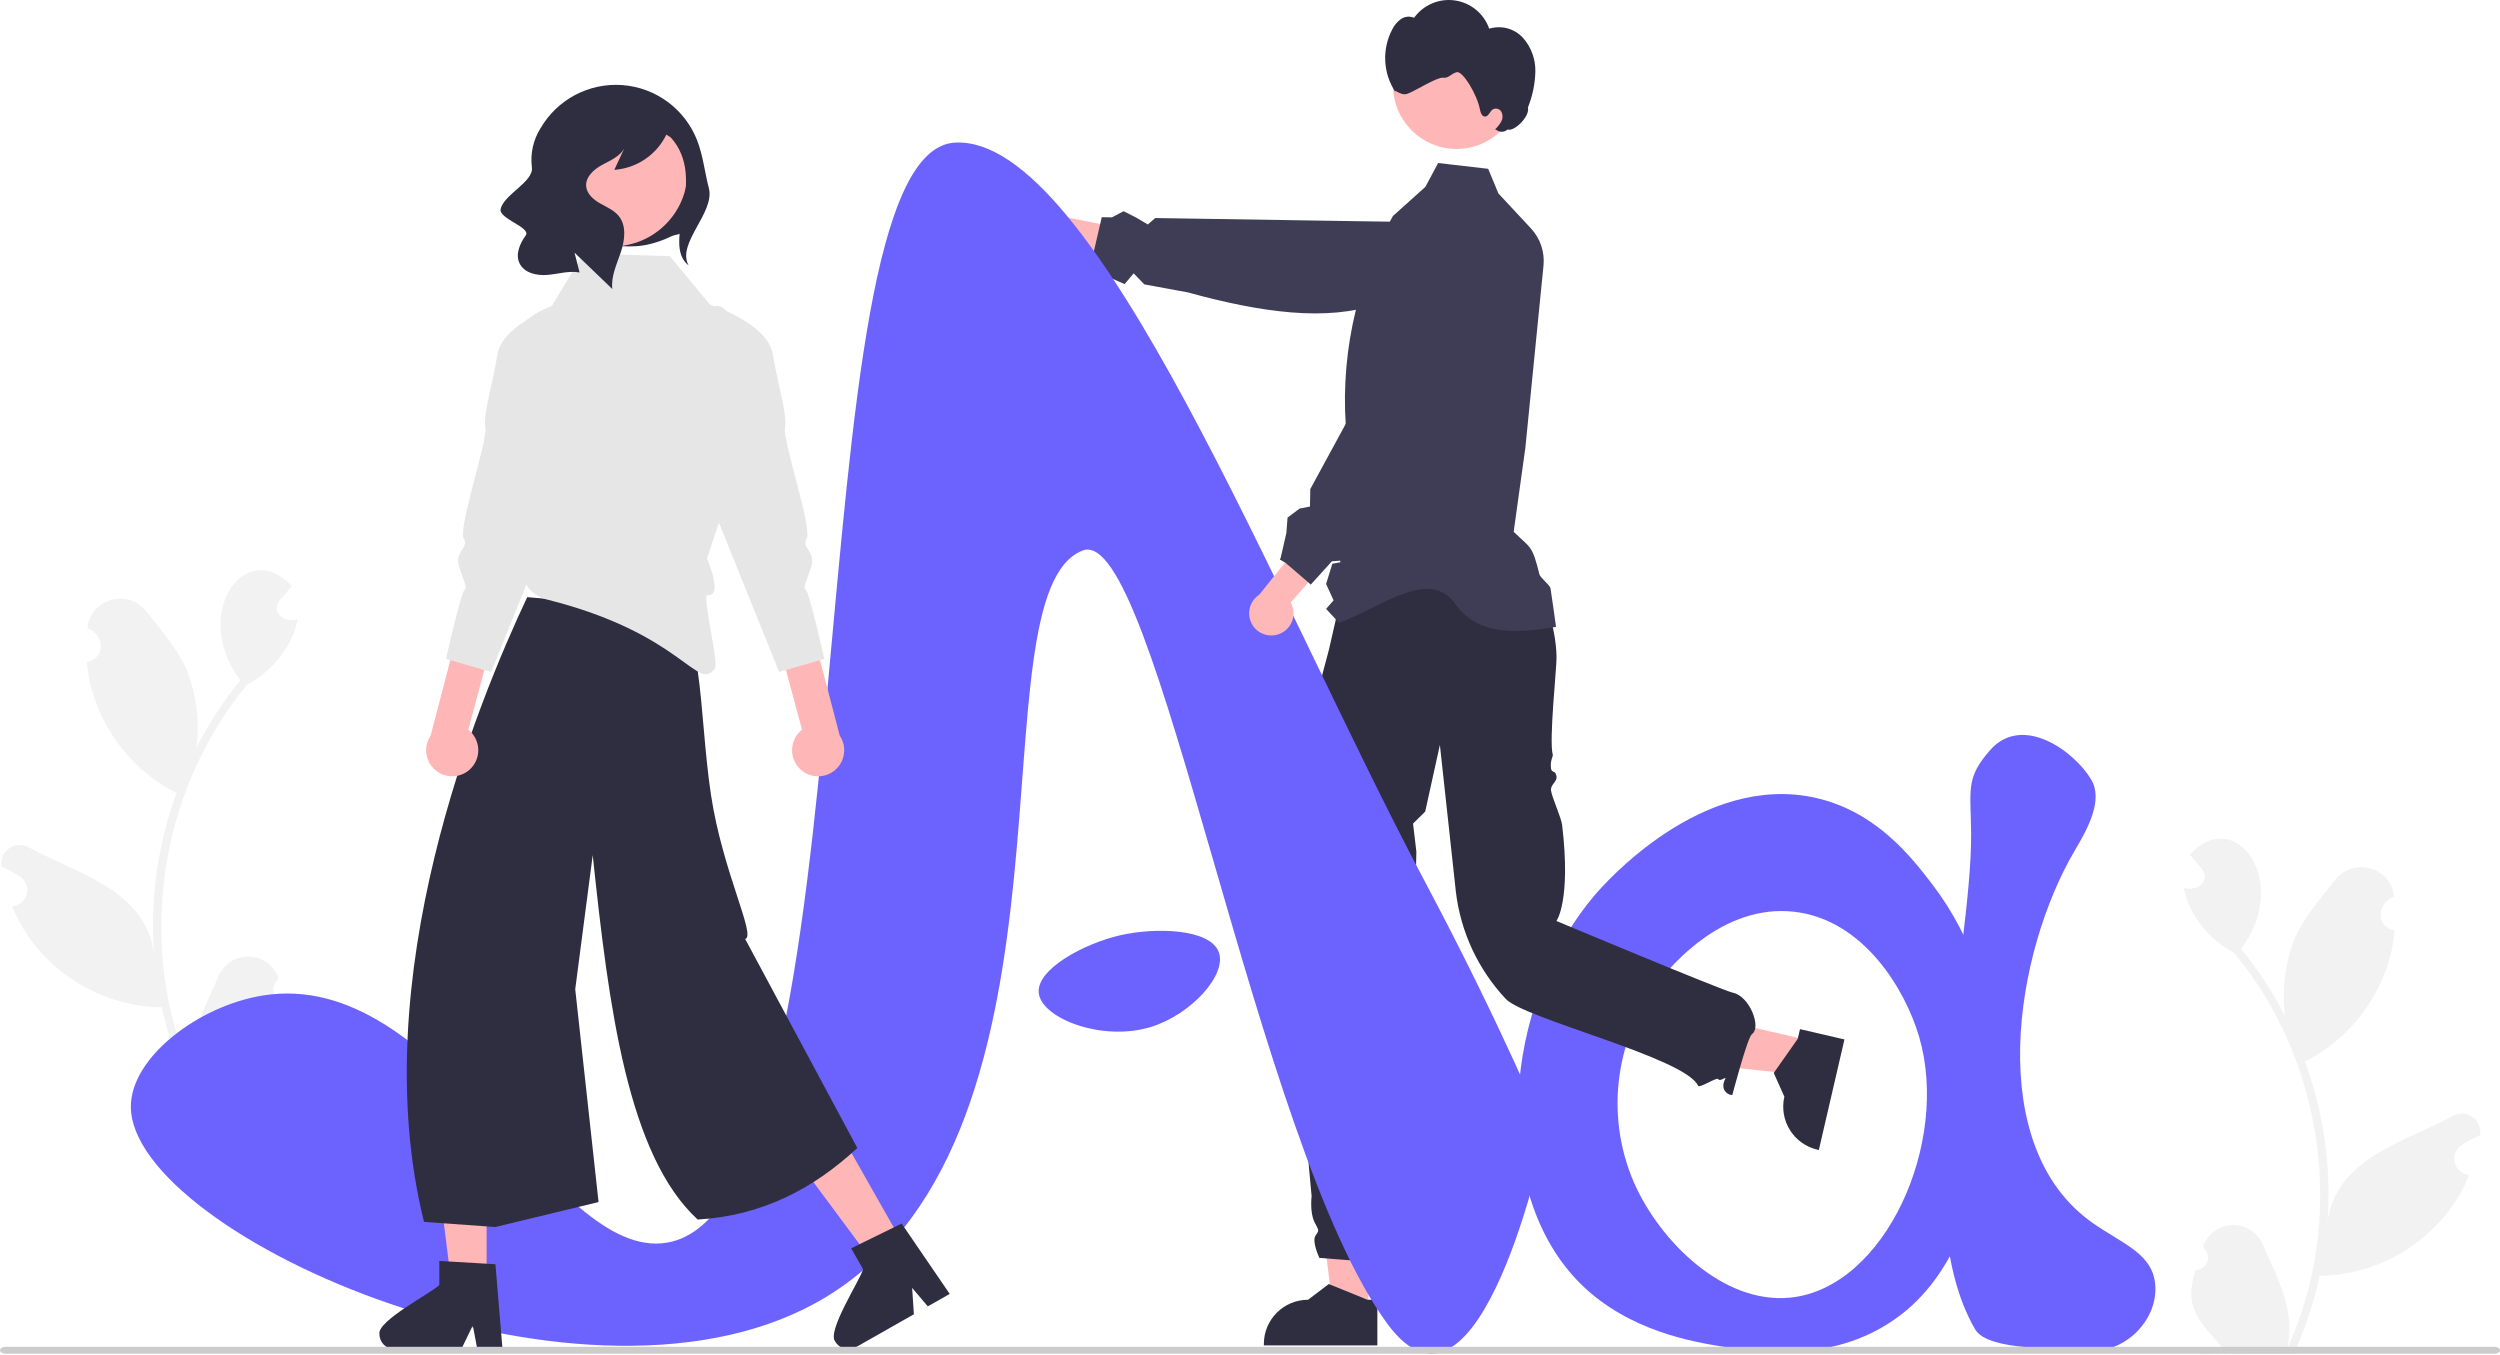
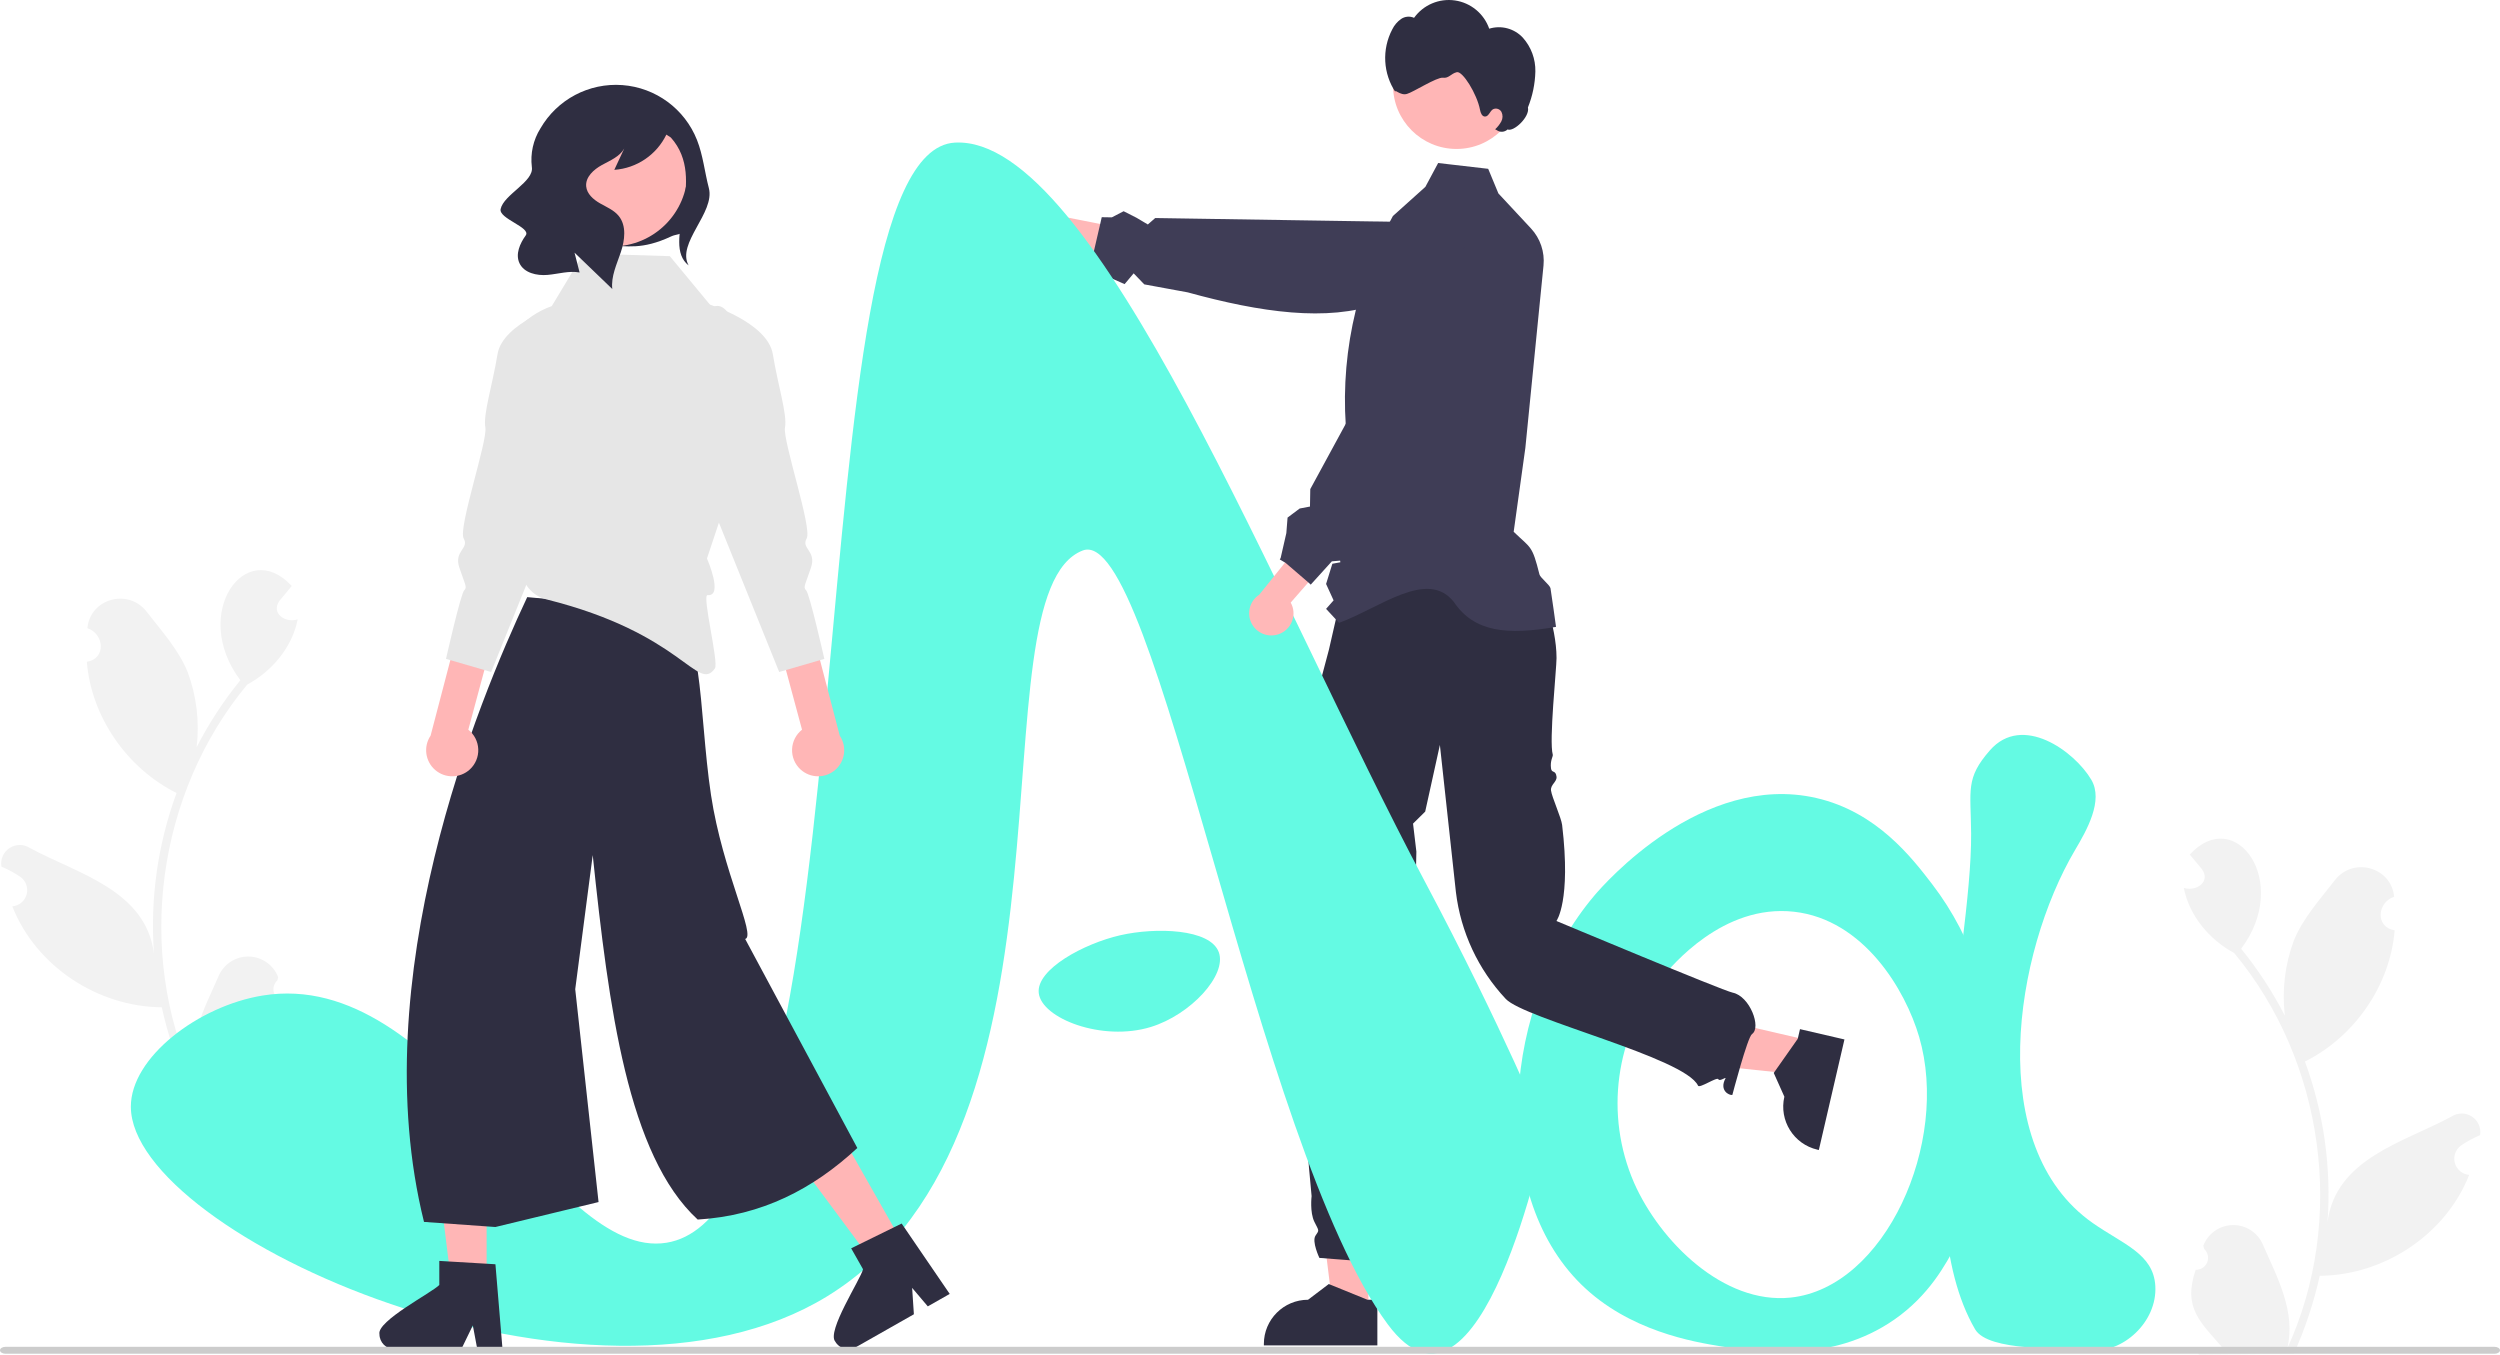
<svg xmlns="http://www.w3.org/2000/svg" data-name="Layer 1" width="744.807" height="403.554" viewBox="0 0 744.807 403.554">
-   <path d="M803.29,511.718c-6.06-7.918-16.558-21.634-34.613-25.758-34.017-7.772-63.247,25.724-66.006,28.978-27.525,32.462-31.786,88.612-4.025,115.913,14.229,13.993,33.565,17.157,41.857,18.514,9.741,1.594,32.402,5.302,51.517-8.05,10.264-7.169,15.187-16.24,18.514-22.539C826.142,589.227,828.166,544.22,803.29,511.718ZM761.037,634.806c-19.942,2.06-38.841-16.653-46.604-34.176a59.499,59.499,0,0,1,8.285-61.103c2.879-3.49,18.193-22.052,39.354-19.677,20.812,2.336,33.206,23.345,37.283,37.283C808.589,588.693,789.195,631.897,761.037,634.806Z" transform="translate(-227.5966 -248.223)" fill="#6c63ff" />
+   <path d="M803.29,511.718c-6.06-7.918-16.558-21.634-34.613-25.758-34.017-7.772-63.247,25.724-66.006,28.978-27.525,32.462-31.786,88.612-4.025,115.913,14.229,13.993,33.565,17.157,41.857,18.514,9.741,1.594,32.402,5.302,51.517-8.05,10.264-7.169,15.187-16.24,18.514-22.539C826.142,589.227,828.166,544.22,803.29,511.718ZM761.037,634.806c-19.942,2.06-38.841-16.653-46.604-34.176a59.499,59.499,0,0,1,8.285-61.103c2.879-3.49,18.193-22.052,39.354-19.677,20.812,2.336,33.206,23.345,37.283,37.283C808.589,588.693,789.195,631.897,761.037,634.806Z" transform="translate(-227.5966 -248.223)" fill="#64fae3" />
  <polygon points="407.676 390.653 397.189 390.653 392.2 350.202 407.678 350.202 407.676 390.653" fill="#ffb6b6" />
  <path d="M634.993,635.451l-11.197-4.554-.321-.132-6.182,4.686a13.164,13.164,0,0,0-13.162,13.162v.427H637.944V635.451Z" transform="translate(-227.5966 -248.223)" fill="#2f2e41" />
  <polygon points="538.995 309.986 536.629 320.203 496.095 315.941 499.586 300.861 538.995 309.986" fill="#ffb6b6" />
  <path d="M763.858,554.828l-.608,2.61-.062.269-6.943,9.875-.211.295,3.166,7.078a13.155,13.155,0,0,0,9.858,15.787l.412.095,7.63-32.938Z" transform="translate(-227.5966 -248.223)" fill="#2f2e41" />
  <path d="M628.16,421.455l57.828,2.024.403-.586s4.933,11.51,4.933,21.375c0,3.28-2.281,24.733-1.122,28.792.144.505-.848,1.742-.523,4.092.211,1.525,1.376.352,1.644,2.466.192,1.517-1.859,2.355-1.644,4.111.234,1.918,3.056,8.13,3.31,10.263,2.704,22.712-1.697,28.614-1.697,28.614s49.458,20.724,52.517,21.353c5.134,1.056,8.6,10.39,5.755,12.332-1.355.924-5.863,18.143-5.863,18.143-.962.174-3.972-1.335-2.054-4.905.353-.657-1.752,1.015-2.102.229-.372-.837-5.642,2.834-6.068,1.906-3.826-8.339-51.701-19.895-57.268-25.829a56.398,56.398,0,0,1-14.868-31.869l-4.769-43.805-4.377,19.855-3.621,3.578.993,8.344-.171,8.099-9.043,33.707s-1.356,62.948.822,64.947c1.18,1.083,6.186,14.418-3.288,15.62l-17.214-1.328s-2.319-4.888-1.16-6.627,1.09-1.265-.325-4.111-.835-7.67-.835-7.67a568.25,568.25,0,0,1-2.664-68.229c.863-37.409,6.092-80.384,6.092-81.259A5.784,5.784,0,0,0,621.3,452.477v-2.361l2.221-8.367Z" transform="translate(-227.5966 -248.223)" fill="#2f2e41" />
  <path d="M691.169,434.982c-14.601,2.525-24.393,1.564-30.418-7.399-7.861-10.01-22.157,1.81-34.219,6.204l-1.431-1.546-2.433-2.623,2.236-2.532-2.236-4.883,1.866-6.026,2.384-.436-.641-5.188-1.003-3.034,2.943-3.231,2.499-8.065-1.8-16.878a112.433,112.433,0,0,1,13.664-66.772l6.832-6.133,2.836-2.549,3.806-7.103,4.02.469,10.885,1.258.37.888,2.672,6.445,9.706,10.426a14.193,14.193,0,0,1,3.735,11.072h0l-.279,2.812-.206,2.022-.97,9.734-3.954,39.766-.296,2.113-3.182,22.863c5.171,4.998,5.486,3.908,7.681,12.704.247.978,3.108,3.157,3.288,4.111C689.78,424.821,691.169,434.982,691.169,434.982Z" transform="translate(-227.5966 -248.223)" fill="#3f3d56" />
  <circle cx="433.926" cy="25.472" r="18.905" fill="#ffb6b6" />
  <path d="M681.302,259.463a9.748,9.748,0,0,0-10.033-2.692,12.752,12.752,0,0,0-22.392-3.238,3.965,3.965,0,0,0-3.881.357,8.176,8.176,0,0,0-2.612,3.082,18.351,18.351,0,0,0,1.03,18.816c-.74-1.494,1.34,1.079,3.368.405,1.742-.456,8.895-5.043,10.681-4.812,1.785.232,2.364-1.208,4.111-1.644,1.71-.547,6.077,6.524,6.952,11.202.166.887.568,1.988,1.47,2.008,1.111.025,1.443-1.566,2.38-2.163a1.912,1.912,0,0,1,2.539.778,3.116,3.116,0,0,1-.053,2.853,9.21,9.21,0,0,1-1.824,2.326l.485.267a2.532,2.532,0,0,0,3.214-.218c1.806.815,6.717-3.779,6.065-6.559a30.749,30.749,0,0,0,2.214-10.703A14.691,14.691,0,0,0,681.302,259.463Z" transform="translate(-227.5966 -248.223)" fill="#2f2e41" />
  <path d="M535.594,323.168a6.567,6.567,0,0,0,9.998-1.199l40.412,9.671-4.035-11.436-38.652-7.634a6.603,6.603,0,0,0-7.723,10.598Z" transform="translate(-227.5966 -248.223)" fill="#ffb8b8" />
  <path d="M656.329,316.133l-3.237-1.688-14.767-.232-.541-.005-.03.003-11.322-.173-54.67-.857-2.198,1.92-3.38-2.007-3.831-1.942-3.516,1.827-3.007-.047-.458,2.017-.004.007-.013.058-2.036,8.802-.004.007.025,2.076,3.537,3.811,1.875,1.437,3.893,1.722,2.695-3.21,3.161,3.283,12.959,2.386c21.664,5.968,41.612,8.841,56.921,3.324l1.924-.09,15.196-.723a10.528,10.528,0,0,0,9.409-6.929l.004-.007a10.427,10.427,0,0,0,.604-4.15,10.272,10.272,0,0,0-.919-3.747,10.592,10.592,0,0,0-4.71-5.007Z" transform="translate(-227.5966 -248.223)" fill="#3f3d56" />
  <path d="M881.739,626.518a3.564,3.564,0,0,0,2.524-6.201c-.093-.356-.16-.612-.253-.968a9.575,9.575,0,0,1,17.749-.336c4.318,9.846,9.881,20.028,7.267,30.943,17.594-38.227,11.037-85.508-15.81-117.8-7.374-3.971-13.387-11.093-15.014-19.414,3.642,1.195,8.14-1.8,5.374-5.598-1.197-1.45-2.405-2.889-3.602-4.339,13.65-14.818,30.301,8.108,15.31,28.074a114.265,114.265,0,0,1,13.024,19.951,48.043,48.043,0,0,1,2.656-22.342c2.682-6.649,7.775-12.276,12.252-18.044,5.443-7.029,16.813-3.918,17.639,4.928-5.069,1.72-5.659,9.071.166,10.02-1.367,16.483-11.982,31.721-26.732,39.085a114.709,114.709,0,0,1,6.725,47.885c2.435-19.011,22.771-23.812,36.944-31.494a5.549,5.549,0,0,1,8.516,5.54,32.051,32.051,0,0,0-5.589,3.017,4.844,4.844,0,0,0,2.335,8.821c-7.011,17.839-25.462,29.949-44.529,30.064a117.929,117.929,0,0,1-7.701,23.201l-28.298.269c-.104-.313-.199-.637-.293-.951a32.153,32.153,0,0,0,7.826-.541c-7.008-8.139-12.407-12.274-8.483-23.767Z" transform="translate(-227.5966 -248.223)" fill="#f2f2f2" />
  <path d="M312.747,546.518a3.564,3.564,0,0,1-2.524-6.201c.093-.356.16-.612.253-.968a9.575,9.575,0,0,0-17.749-.336c-4.318,9.846-9.881,20.028-7.267,30.943-17.594-38.227-11.037-85.508,15.81-117.8,7.374-3.971,13.387-11.093,15.014-19.414-3.642,1.195-8.14-1.8-5.374-5.598,1.197-1.45,2.405-2.889,3.602-4.339-13.65-14.818-30.301,8.108-15.31,28.074a114.265,114.265,0,0,0-13.024,19.951,48.043,48.043,0,0,0-2.656-22.342c-2.682-6.649-7.775-12.276-12.252-18.044-5.443-7.029-16.813-3.918-17.639,4.928,5.069,1.72,5.659,9.071-.166,10.02,1.367,16.483,11.982,31.721,26.732,39.085a114.71,114.71,0,0,0-6.725,47.885c-2.435-19.011-22.771-23.812-36.944-31.494a5.549,5.549,0,0,0-8.516,5.54,32.051,32.051,0,0,1,5.589,3.017,4.844,4.844,0,0,1-2.335,8.821c7.011,17.839,25.462,29.949,44.529,30.064a117.929,117.929,0,0,0,7.701,23.201l28.298.269c.104-.313.199-.637.293-.951a32.153,32.153,0,0,1-7.826-.541c7.008-8.139,12.407-12.274,8.483-23.767Z" transform="translate(-227.5966 -248.223)" fill="#f2f2f2" />
-   <path d="M305.86,544.811c53.169-8.604,86.007,79.177,120.299,73.652,62.847-10.125,36.797-325.074,85.928-327.753,41.88-2.283,95.605,136.698,139.975,220.079,23.322,43.828,36,75,36,75s-19.406,94.168-47,57c-39.419-53.097-69.059-239.039-90.921-230.553-33.476,12.994,4.282,172.867-76.107,222.184-70.217,43.076-207.372-18.127-207.454-56.467C266.548,563.23,286.725,547.908,305.86,544.811Z" transform="translate(-227.5966 -248.223)" fill="#6c63ff" />
-   <path d="M561.354,526.853c-10.835,2.479-25.063,10.144-24.291,17.206.827,7.57,18.904,14.585,33.401,10.121,11.893-3.662,22.715-15.462,20.243-22.267C588.154,524.889,571.89,524.442,561.354,526.853Z" transform="translate(-227.5966 -248.223)" fill="#6c63ff" />
-   <path d="M845.816,501.445c3.497-5.921,8.499-14.698,4.83-20.917-5.009-8.492-20.542-19.814-30.207-8.77-7.346,8.394-5.696,11.75-5.598,24.782.268,35.575-19.872,111.549,1.178,147.702,3.94,6.768,25.719,5.426,34.348,6.267,9.564.933,19.942-8.366,19.351-19.128-.529-9.638-9.586-12.445-18.636-18.784C818.535,589.797,827.706,532.11,845.816,501.445Z" transform="translate(-227.5966 -248.223)" fill="#6c63ff" />
+   <path d="M305.86,544.811c53.169-8.604,86.007,79.177,120.299,73.652,62.847-10.125,36.797-325.074,85.928-327.753,41.88-2.283,95.605,136.698,139.975,220.079,23.322,43.828,36,75,36,75s-19.406,94.168-47,57c-39.419-53.097-69.059-239.039-90.921-230.553-33.476,12.994,4.282,172.867-76.107,222.184-70.217,43.076-207.372-18.127-207.454-56.467C266.548,563.23,286.725,547.908,305.86,544.811Z" transform="translate(-227.5966 -248.223)" fill="#64fae3" />
+   <path d="M561.354,526.853c-10.835,2.479-25.063,10.144-24.291,17.206.827,7.57,18.904,14.585,33.401,10.121,11.893-3.662,22.715-15.462,20.243-22.267C588.154,524.889,571.89,524.442,561.354,526.853Z" transform="translate(-227.5966 -248.223)" fill="#64fae3" />
+   <path d="M845.816,501.445c3.497-5.921,8.499-14.698,4.83-20.917-5.009-8.492-20.542-19.814-30.207-8.77-7.346,8.394-5.696,11.75-5.598,24.782.268,35.575-19.872,111.549,1.178,147.702,3.94,6.768,25.719,5.426,34.348,6.267,9.564.933,19.942-8.366,19.351-19.128-.529-9.638-9.586-12.445-18.636-18.784C818.535,589.797,827.706,532.11,845.816,501.445Z" transform="translate(-227.5966 -248.223)" fill="#64fae3" />
  <path d="M433.957,290.679c-1.139-2.865-3.929-4.815-6.88-5.71a30.987,30.987,0,0,0-9.172-.871l10.988,2.56a81.453,81.453,0,0,0-18.908,1.808c-1.898.409-3.928.978-5.115,2.514-1.339,1.732-1.203,4.15-.953,6.325a140.563,140.563,0,0,0,4.953,24.136c5.517-.055,9.796,1.376,18.758-2.819,1.285-.602,2.927-.485,3.867-1.549a5.492,5.492,0,0,0,1.048-2.294,52.536,52.536,0,0,0,1.287-9.183q.318-3.956.636-7.912C434.655,295.328,434.831,292.875,433.957,290.679Z" transform="translate(-227.5966 -248.223)" fill="#2f2e41" />
  <polygon points="144.977 381.87 134.398 381.87 129.365 341.065 144.979 341.066 144.977 381.87" fill="#ffb6b6" />
  <path d="M340.644,645.702a4.5,4.5,0,0,0,4.471,4.48h19.915l.617-1.279,2.817-5.813,1.091,5.813.241,1.279h7.512l-.107-1.288-2.003-24.019-2.62-.161-11.321-.671-2.781-.17v7.172C356.364,633.29,339.803,641.777,340.644,645.702Z" transform="translate(-227.5966 -248.223)" fill="#2f2e41" />
  <polygon points="268.914 370.355 259.713 375.576 235.199 342.569 248.779 334.865 268.914 370.355" fill="#ffb6b6" />
  <path d="M476.442,647.911a4.478,4.478,0,0,0,6.099,1.69l1.046-.59h.009l16.266-9.237-.519-7.86,4.668,5.508,3.443-1.958,3.085-1.753-2.727-3.988-11.598-16.982-2.361,1.163L483.667,618.902l-2.486,1.225,3.532,6.233C483.989,629.365,473.777,644.906,476.442,647.911Z" transform="translate(-227.5966 -248.223)" fill="#2f2e41" />
  <path d="M425.073,429.794c12.391.445,10.489,29.802,14.357,55.336,3.451,22.78,13.546,42.019,10.17,42.836L483.013,590.236c-13.066,12.136-28.397,20.183-47.559,21.319-20.794-19.108-26.497-63.08-31.271-108.58L398.971,542.933l6.949,63.411-30.741,7.434-21.263-1.519c-18.022-72.693,16.074-154.904,30.753-186.138Z" transform="translate(-227.5966 -248.223)" fill="#2f2e41" />
  <path d="M438.219,414.605l5.629-16.887,4.021-5.629,1.608-16.083c0-43.423-9.686-36.192-9.686-36.192l-12.634-15.272-14.374-.449-11.359-.355L391.981,339.419l0,0a25.279,25.279,0,0,0-16.41,19.06l-2.613,13.58,9.776,29.68-.431-2.205c-4.602,8.495-3.431,9.773.379,16.152l.189,2.303a9.938,9.938,0,0,0,7.533,8.81c40.714,10.147,44.946,27.896,50.18,20.569,1.216-1.703-3.945-22.026-2.185-21.85C443.222,426,438.219,414.605,438.219,414.605Z" transform="translate(-227.5966 -248.223)" fill="#e6e6e6" />
  <path d="M466.08,477.454a7.779,7.779,0,0,1,.46-11.839l-10.088-37.439,9.67-5.336,11.656,44.554a7.768,7.768,0,0,1-11.698,10.06Z" transform="translate(-227.5966 -248.223)" fill="#ffb6b6" />
  <path d="M438.303,338.722s17.953,5.467,19.533,15.012,4.339,17.966,3.626,21.871,8.193,30.037,6.457,33.043,2.933,3.657,1.321,8.584-2.511,5.95-1.488,6.849,5.434,20.438,5.434,20.438l-13.45,3.908L434.961,387.043Z" transform="translate(-227.5966 -248.223)" fill="#e6e6e6" />
  <path d="M367.576,477.454a7.779,7.779,0,0,0-.46-11.839l10.088-37.439L367.535,422.84l-11.656,44.554a7.768,7.768,0,0,0,11.698,10.06Z" transform="translate(-227.5966 -248.223)" fill="#ffb6b6" />
  <path d="M395.354,338.722s-17.953,5.467-19.533,15.012-4.339,17.966-3.626,21.871-8.193,30.037-6.457,33.043-2.933,3.657-1.321,8.584,2.511,5.95,1.488,6.849-5.434,20.438-5.434,20.438l13.45,3.908L398.696,387.043Z" transform="translate(-227.5966 -248.223)" fill="#e6e6e6" />
  <circle cx="182.457" cy="51.034" r="22.38" fill="#ffb6b6" />
  <path d="M438.78,304.256c-1.25-4.758-1.72-9.737-3.525-14.312a25.977,25.977,0,0,0-46.65-3.472,17.695,17.695,0,0,0-2.56,11.506c.712,4.368-8.396,8.198-9.301,12.53-.606,2.898,9.206,5.472,7.468,7.869s-3.11,5.567-1.858,8.25c1.36,2.913,5.137,3.775,8.341,3.501s6.412-1.308,9.575-.728l-1.506-5.902q5.623,5.412,11.246,10.825c-.415-3.755,1.33-7.358,2.533-10.94s1.764-7.897-.62-10.828c-1.426-1.753-3.622-2.639-5.583-3.761s-3.907-2.803-4.107-5.054c-.247-2.783,2.246-5.016,4.695-6.361,2.449-1.345,5.269-2.473,6.643-4.906q-1.48,3.176-2.96,6.353a18.698,18.698,0,0,0,15.51-10.502l1.352.885c11.238,12.603-3.153,31.486,5.283,38.094C429.051,320.694,440.704,311.582,438.78,304.256Z" transform="translate(-227.5966 -248.223)" fill="#2f2e41" />
  <path d="M227.597,650.502c-.003-.571.738-1.035,1.655-1.036H970.739c.919,0,1.664.464,1.664,1.036s-.745,1.036-1.664,1.036H229.261c-.917.002-1.662-.46-1.664-1.03Z" transform="translate(-227.5966 -248.223)" fill="#ccc" />
  <path d="M608.55,437.162a6.567,6.567,0,0,0,3.576-9.414l27.313-31.315-12.003-1.731L602.744,425.404a6.603,6.603,0,0,0,5.806,11.758Z" transform="translate(-227.5966 -248.223)" fill="#ffb8b8" />
  <path d="M620.505,419.738l3.88-4.281,3.744-.322.255-.319.978-1.248.375-3.477,2.876-.675,6.41-8.187.979-1.629L666.908,368.162l5.489-9.141.863-1.857,2.688-5.782-.354-14.582a10.481,10.481,0,0,0,.328-8.089,10.646,10.646,0,0,0-.543-1.233l-.152-.284a10.582,10.582,0,0,0-1.405-1.941l-.009-.014a10.256,10.256,0,0,0-3.399-2.453,10.474,10.474,0,0,0-3.175-.88,10.609,10.609,0,0,0-7.186,1.807l-3.302,2.283-2.997,2.089-6.861,12.63-.45.823-.016.02-21.127,38.871-6.369,11.721-.971,1.78-.09,5.207-3.063.58-3.616,2.708-.363,4.611-1.701,7.435-.259.419,1.585.939.153.087.289.254,4.034,3.463,2.446,2.106.081.065.636.599Z" transform="translate(-227.5966 -248.223)" fill="#3f3d56" />
</svg>
